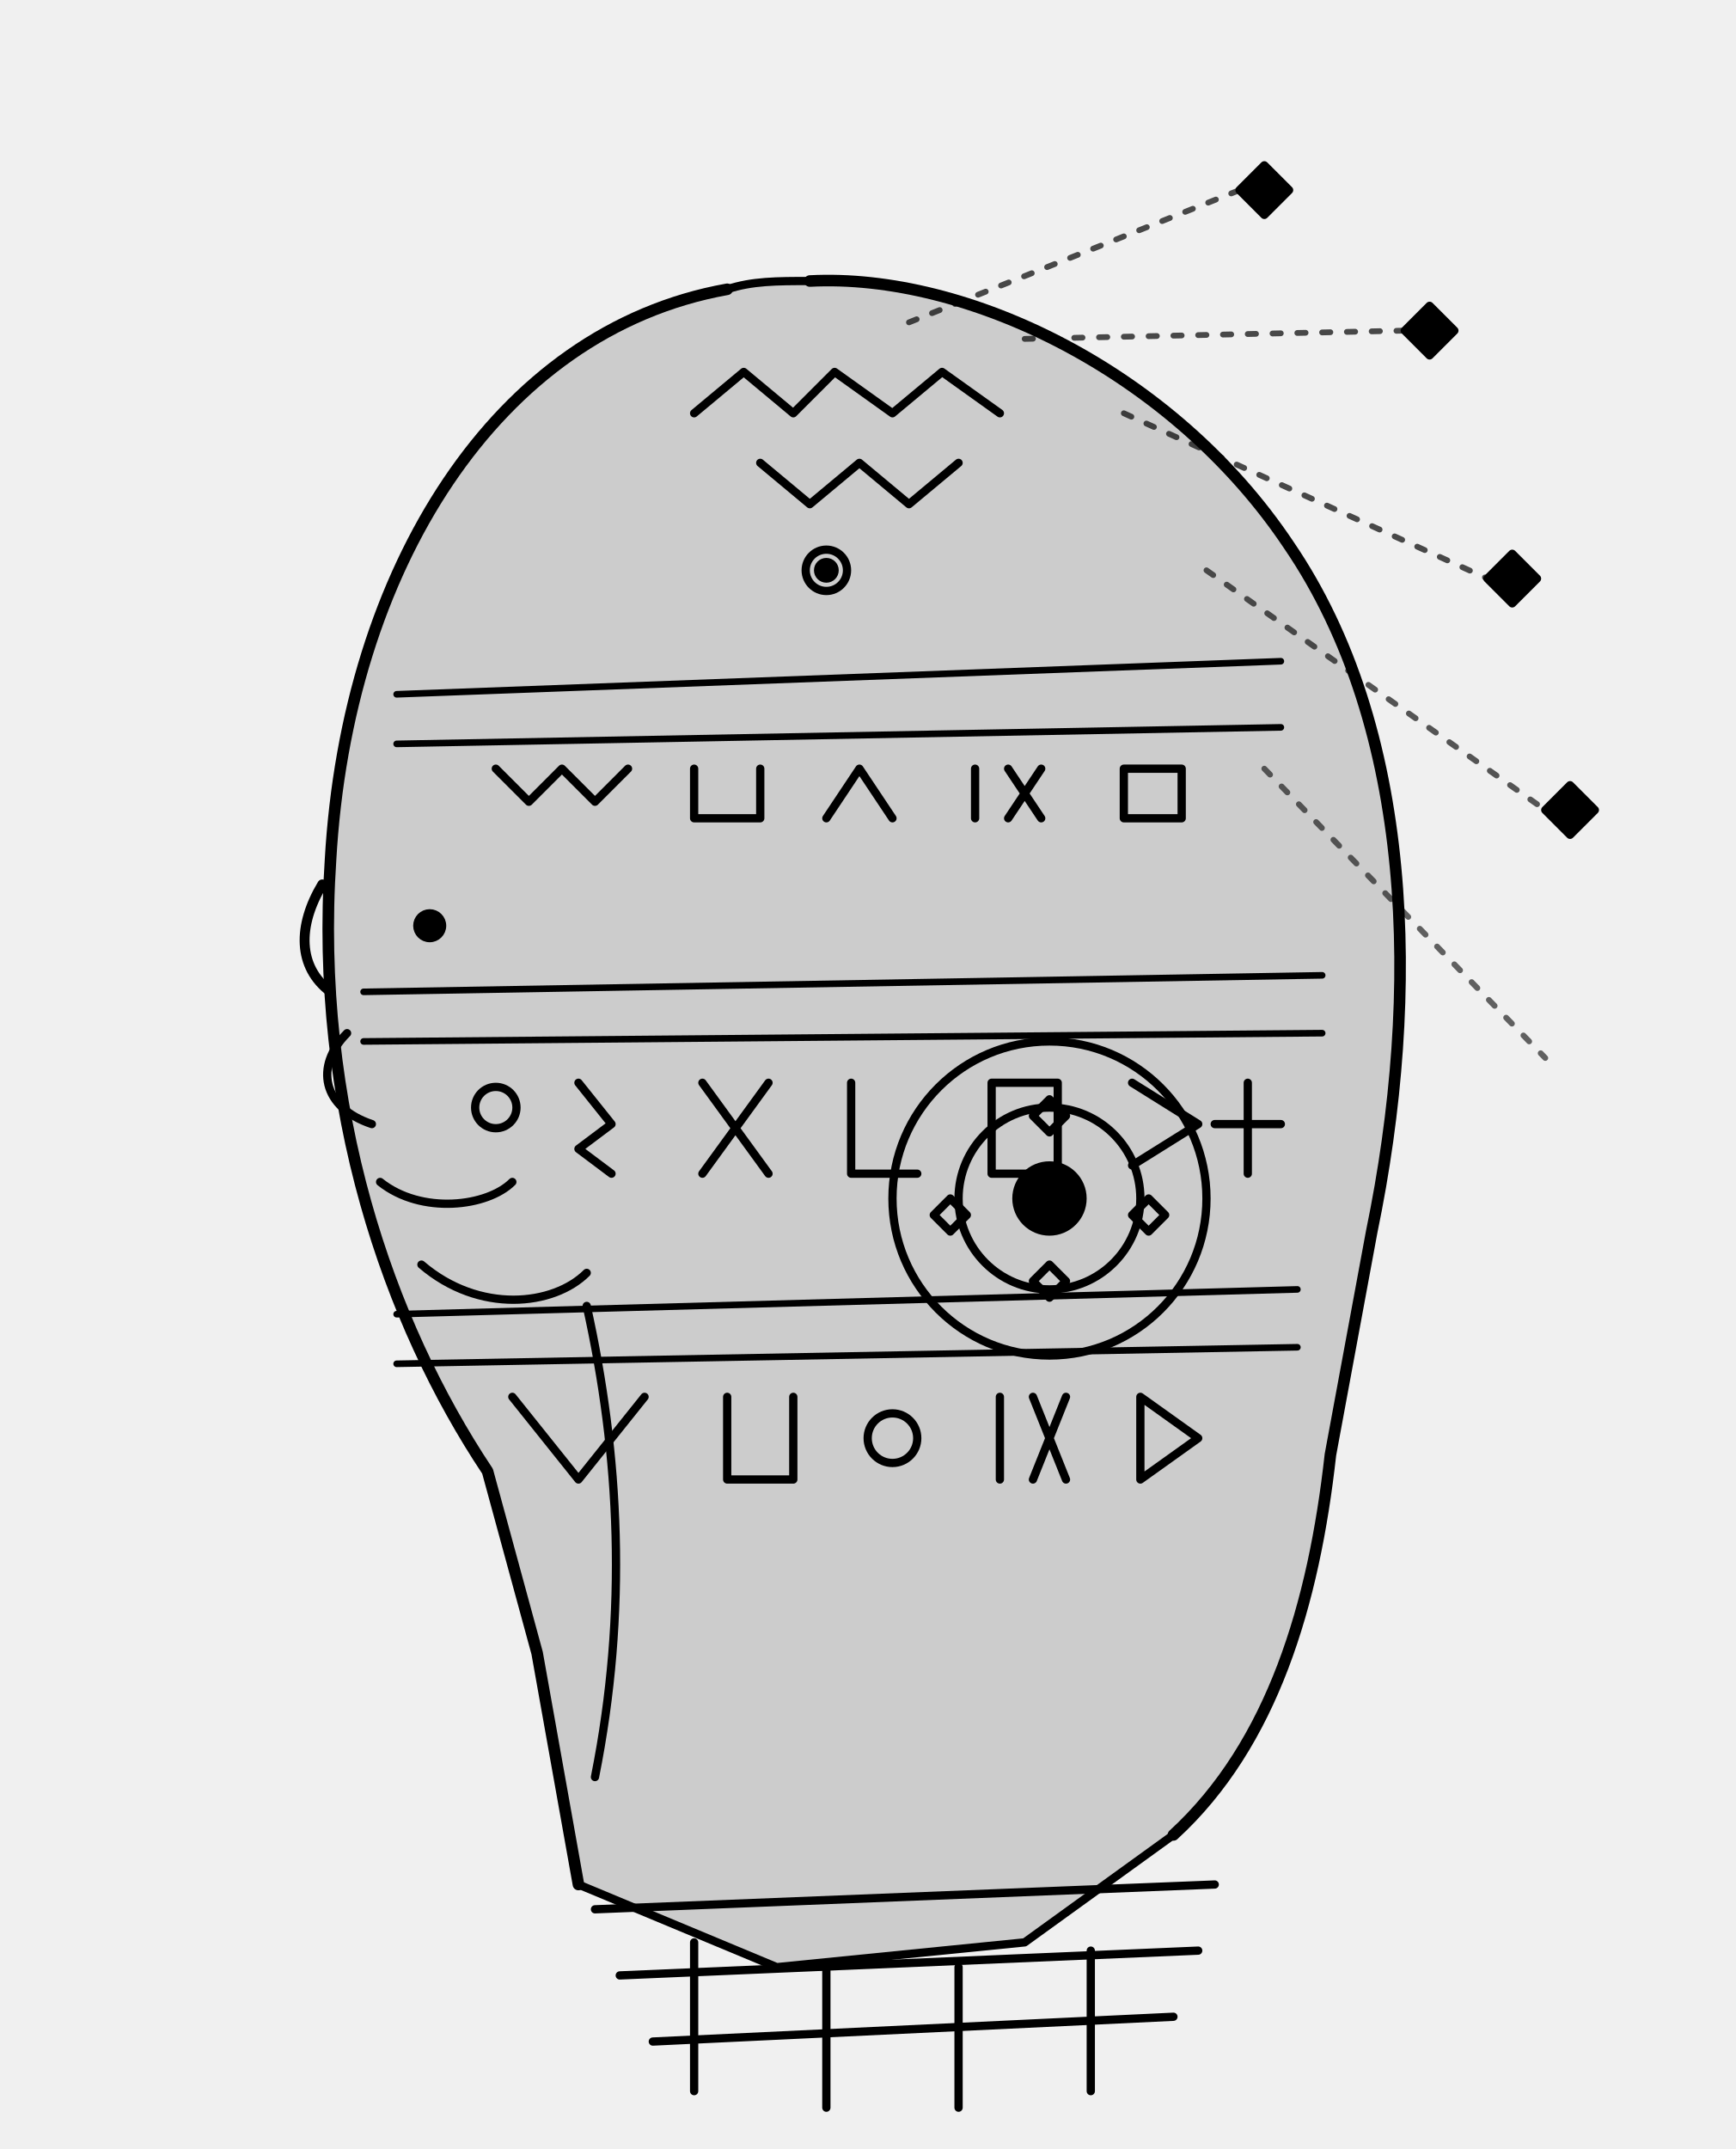
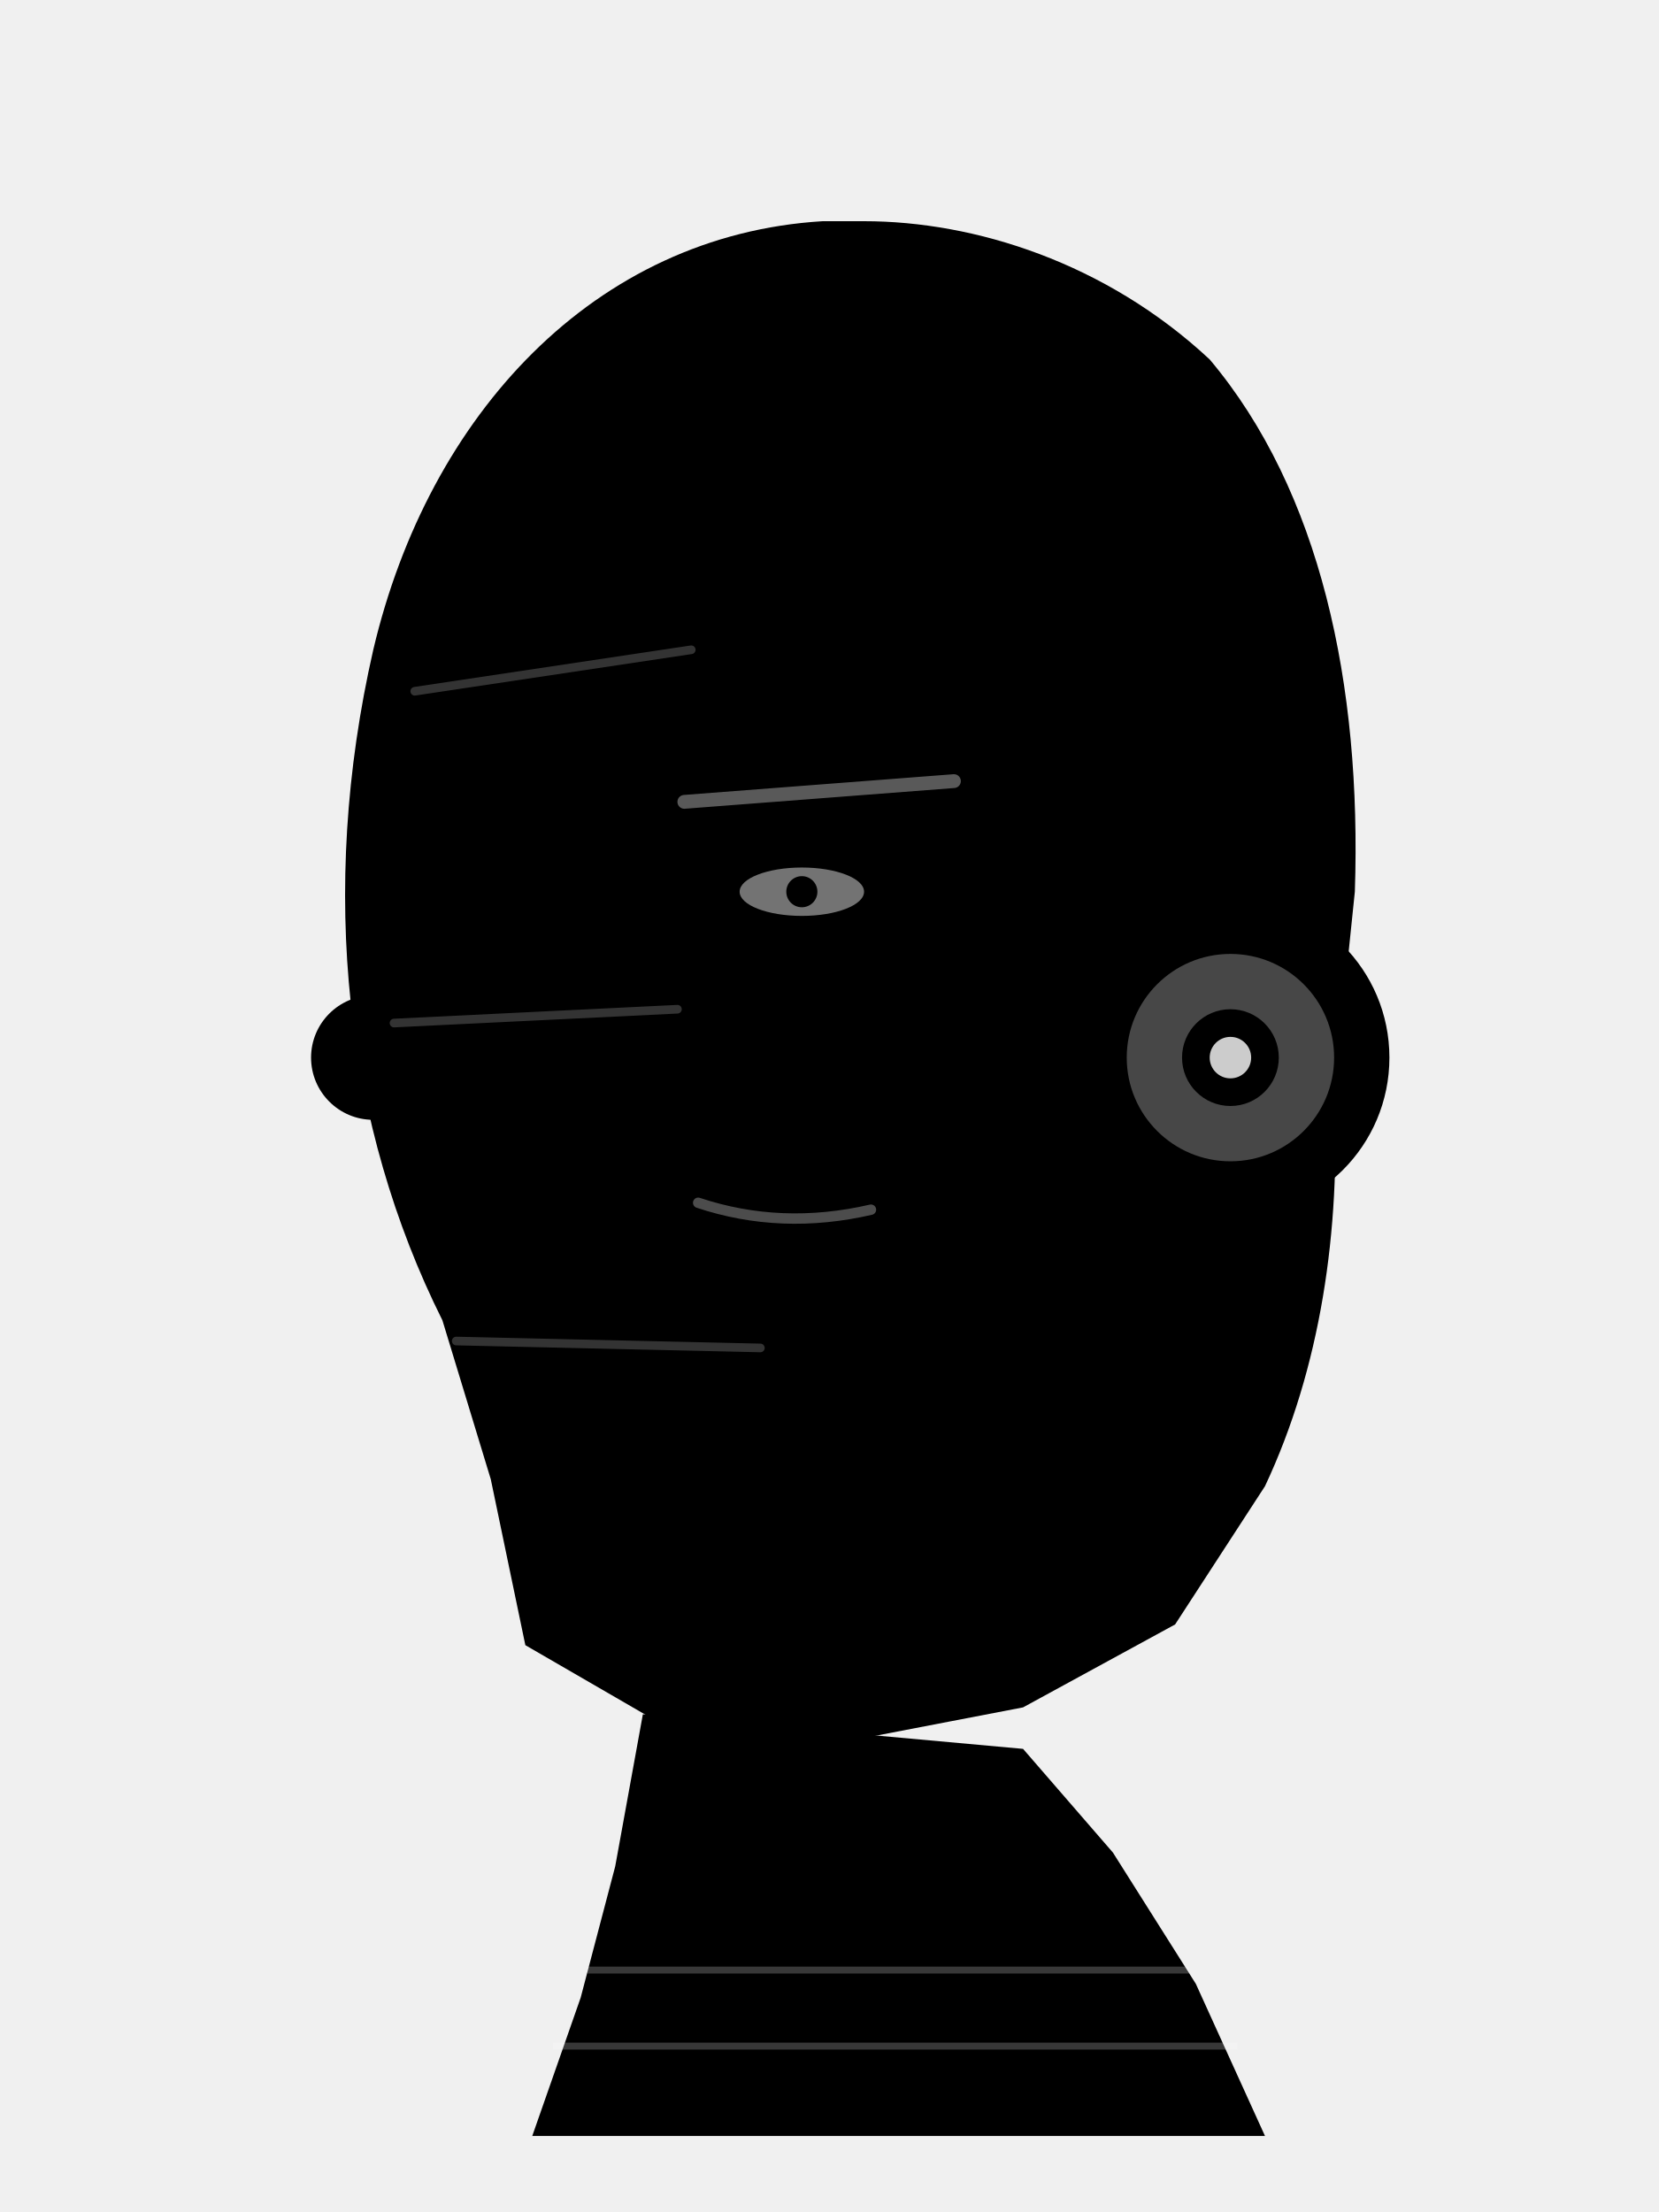
- <svg xmlns="http://www.w3.org/2000/svg" viewBox="0 0 420 520" fill="none" stroke="#000" stroke-width="2" stroke-linejoin="round" stroke-linecap="round" aria-hidden="true">
-   <path d="M 176 70 C 120 80 84 138 80 208 C 76 268 94 320 118 356 L 130 400 L 140 456 L 188 476 L 248 470 L 284 444 C 308 422 318 388 322 352 L 332 298 C 344 240 342 176 312 132 C 284 90 234 66 196 68 C 188 68 182 68 176 70 Z" fill="#000" fill-opacity="0.15" />
-   <path d="M 176 70 C 120 80 84 138 80 208 C 76 268 94 320 118 356 L 130 400 L 140 456" stroke-width="2.8" />
-   <path d="M 196 68 C 234 66 284 90 312 132 C 342 176 344 240 332 298 L 322 352 C 318 388 308 422 284 444" stroke-width="2.8" />
-   <path d="M 96 168 L 310 160" stroke-width="1.6" />
-   <path d="M 96 180 L 310 176" stroke-width="1.6" />
-   <path d="M 120 186 L 128 194 L 136 186 L 144 194 L 152 186" />
-   <path d="M 168 186 L 168 198 L 184 198 L 184 186" />
-   <path d="M 200 198 L 208 186 L 216 198" />
-   <path d="M 236 186 L 236 198 M 244 186 L 252 198 M 252 186 L 244 198" />
-   <path d="M 272 186 L 286 186 L 286 198 L 272 198 Z" />
-   <path d="M 88 240 L 320 236" stroke-width="1.6" />
-   <path d="M 88 252 L 320 250" stroke-width="1.6" />
-   <circle cx="120" cy="268" r="5" />
-   <path d="M 140 262 L 148 272 L 140 278 L 148 284" />
-   <path d="M 170 262 L 186 284 M 186 262 L 170 284" />
-   <path d="M 206 262 L 206 284 L 222 284" />
-   <path d="M 240 262 L 256 262 L 256 284 L 240 284 Z" />
-   <path d="M 274 262 L 290 272 L 274 282" />
-   <path d="M 302 262 L 302 284 M 294 272 L 310 272" />
-   <path d="M 96 318 L 314 312" stroke-width="1.6" />
-   <path d="M 96 330 L 314 326" stroke-width="1.6" />
-   <path d="M 124 338 L 140 358 L 156 338" />
-   <path d="M 176 338 L 176 358 L 192 358 L 192 338" />
-   <circle cx="216" cy="348" r="6" />
-   <path d="M 242 338 L 242 358 M 250 338 L 258 358 M 258 338 L 250 358" />
-   <path d="M 276 338 L 290 348 L 276 358 Z" />
-   <path d="M 78 214 C 72 224 72 234 80 240" stroke-width="2.4" />
-   <circle cx="104" cy="224" r="3" fill="#000" />
-   <path d="M 84 250 C 76 258 78 268 90 272" />
-   <path d="M 92 286 C 102 294 118 292 124 286" />
-   <path d="M 102 306 C 116 318 134 316 142 308" />
-   <path d="M 168 100 L 180 90 L 192 100 L 202 90 L 216 100 L 228 90 L 242 100" />
-   <path d="M 184 112 L 196 122 L 208 112 L 220 122 L 232 112" />
-   <circle cx="200" cy="138" r="5" />
-   <circle cx="200" cy="138" r="2" fill="#000" />
-   <circle cx="254" cy="290" r="38" />
-   <circle cx="254" cy="290" r="22" />
-   <circle cx="254" cy="290" r="8" fill="#000" />
-   <path d="M 254 266 L 258 270 L 254 274 L 250 270 Z" />
-   <path d="M 254 306 L 258 310 L 254 314 L 250 310 Z" />
-   <path d="M 230 290 L 234 294 L 230 298 L 226 294 Z" />
-   <path d="M 278 290 L 282 294 L 278 298 L 274 294 Z" />
-   <path d="M 142 316 C 150 352 152 390 144 430" />
-   <path d="M 144 462 L 294 456" />
-   <path d="M 150 478 L 290 472" />
-   <path d="M 158 494 L 284 488" />
-   <path d="M 168 470 L 168 506 M 200 476 L 200 510 M 232 476 L 232 510 M 264 472 L 264 506" />
-   <path d="M 220 78 L 300 46" stroke-width="1.4" stroke-dasharray="2 4" opacity="0.7" />
-   <path d="M 248 82 L 340 80" stroke-width="1.4" stroke-dasharray="2 4" opacity="0.7" />
-   <path d="M 272 100 L 360 140" stroke-width="1.4" stroke-dasharray="2 4" opacity="0.7" />
-   <path d="M 292 138 L 374 196" stroke-width="1.4" stroke-dasharray="2 4" opacity="0.65" />
-   <path d="M 306 186 L 374 256" stroke-width="1.4" stroke-dasharray="2 4" opacity="0.6" />
-   <path d="M 300 46 L 306 40 L 312 46 L 306 52 Z" fill="#000" />
-   <path d="M 340 80 L 346 74 L 352 80 L 346 86 Z" fill="#000" />
-   <path d="M 360 140 L 366 134 L 372 140 L 366 146 Z" fill="#000" />
-   <path d="M 374 196 L 380 190 L 386 196 L 380 202 Z" fill="#000" />
+ <svg xmlns="http://www.w3.org/2000/svg" viewBox="0 0 480 640" aria-hidden="true">
+   <g fill="#000">
+     <path d="M 238 64              C 172 68 124 120 108 188              C 92 258 100 326 128 382              L 142 428              L 152 476              L 190 498              L 244 504              L 296 494              L 340 470              L 366 430              C 382 396 388 356 386 316              L 392 258              C 394 198 382 142 350 104              C 320 76 282 64 250 64 Z" />
+     <path d="M 186 496              L 178 540              L 168 578              L 154 618              L 366 618              L 346 574              L 322 536              L 296 506 Z" />
+     <path d="M 168 108              Q 246 40 344 108              L 344 130              Q 246 66 168 130 Z" />
+     <circle cx="356" cy="306" r="46" />
+     <circle cx="108" cy="306" r="18" />
+   </g>
+   <g>
+     <circle cx="356" cy="306" r="30" fill="#ffffff" fill-opacity="0.28" />
+     <circle cx="356" cy="306" r="14" fill="#000" />
+     <circle cx="356" cy="306" r="6" fill="#ffffff" fill-opacity="0.8" />
+   </g>
+   <g>
+     <ellipse cx="232" cy="258" rx="18" ry="7" fill="#ffffff" fill-opacity="0.45" />
+     <circle cx="232" cy="258" r="4.5" fill="#000" />
+   </g>
+   <path d="M 198 232 L 276 226" stroke="#ffffff" stroke-opacity="0.35" stroke-width="4" stroke-linecap="round" fill="none" />
+   <path d="M 202 348 Q 226 356 252 350" stroke="#ffffff" stroke-opacity="0.3" stroke-width="3" stroke-linecap="round" fill="none" />
+   <g stroke="#ffffff" stroke-width="2.5" fill="none" stroke-opacity="0.2" stroke-linecap="round">
+     <path d="M 120 200 L 200 188" />
+     <path d="M 114 296 L 196 292" />
+     <path d="M 132 388 L 220 390" />
+   </g>
+   <g stroke="#ffffff" stroke-width="2" fill="none" stroke-opacity="0.22">
+     <path d="M 170 570 L 344 570" />
+     <path d="M 160 592 L 358 592" />
+   </g>
</svg>
